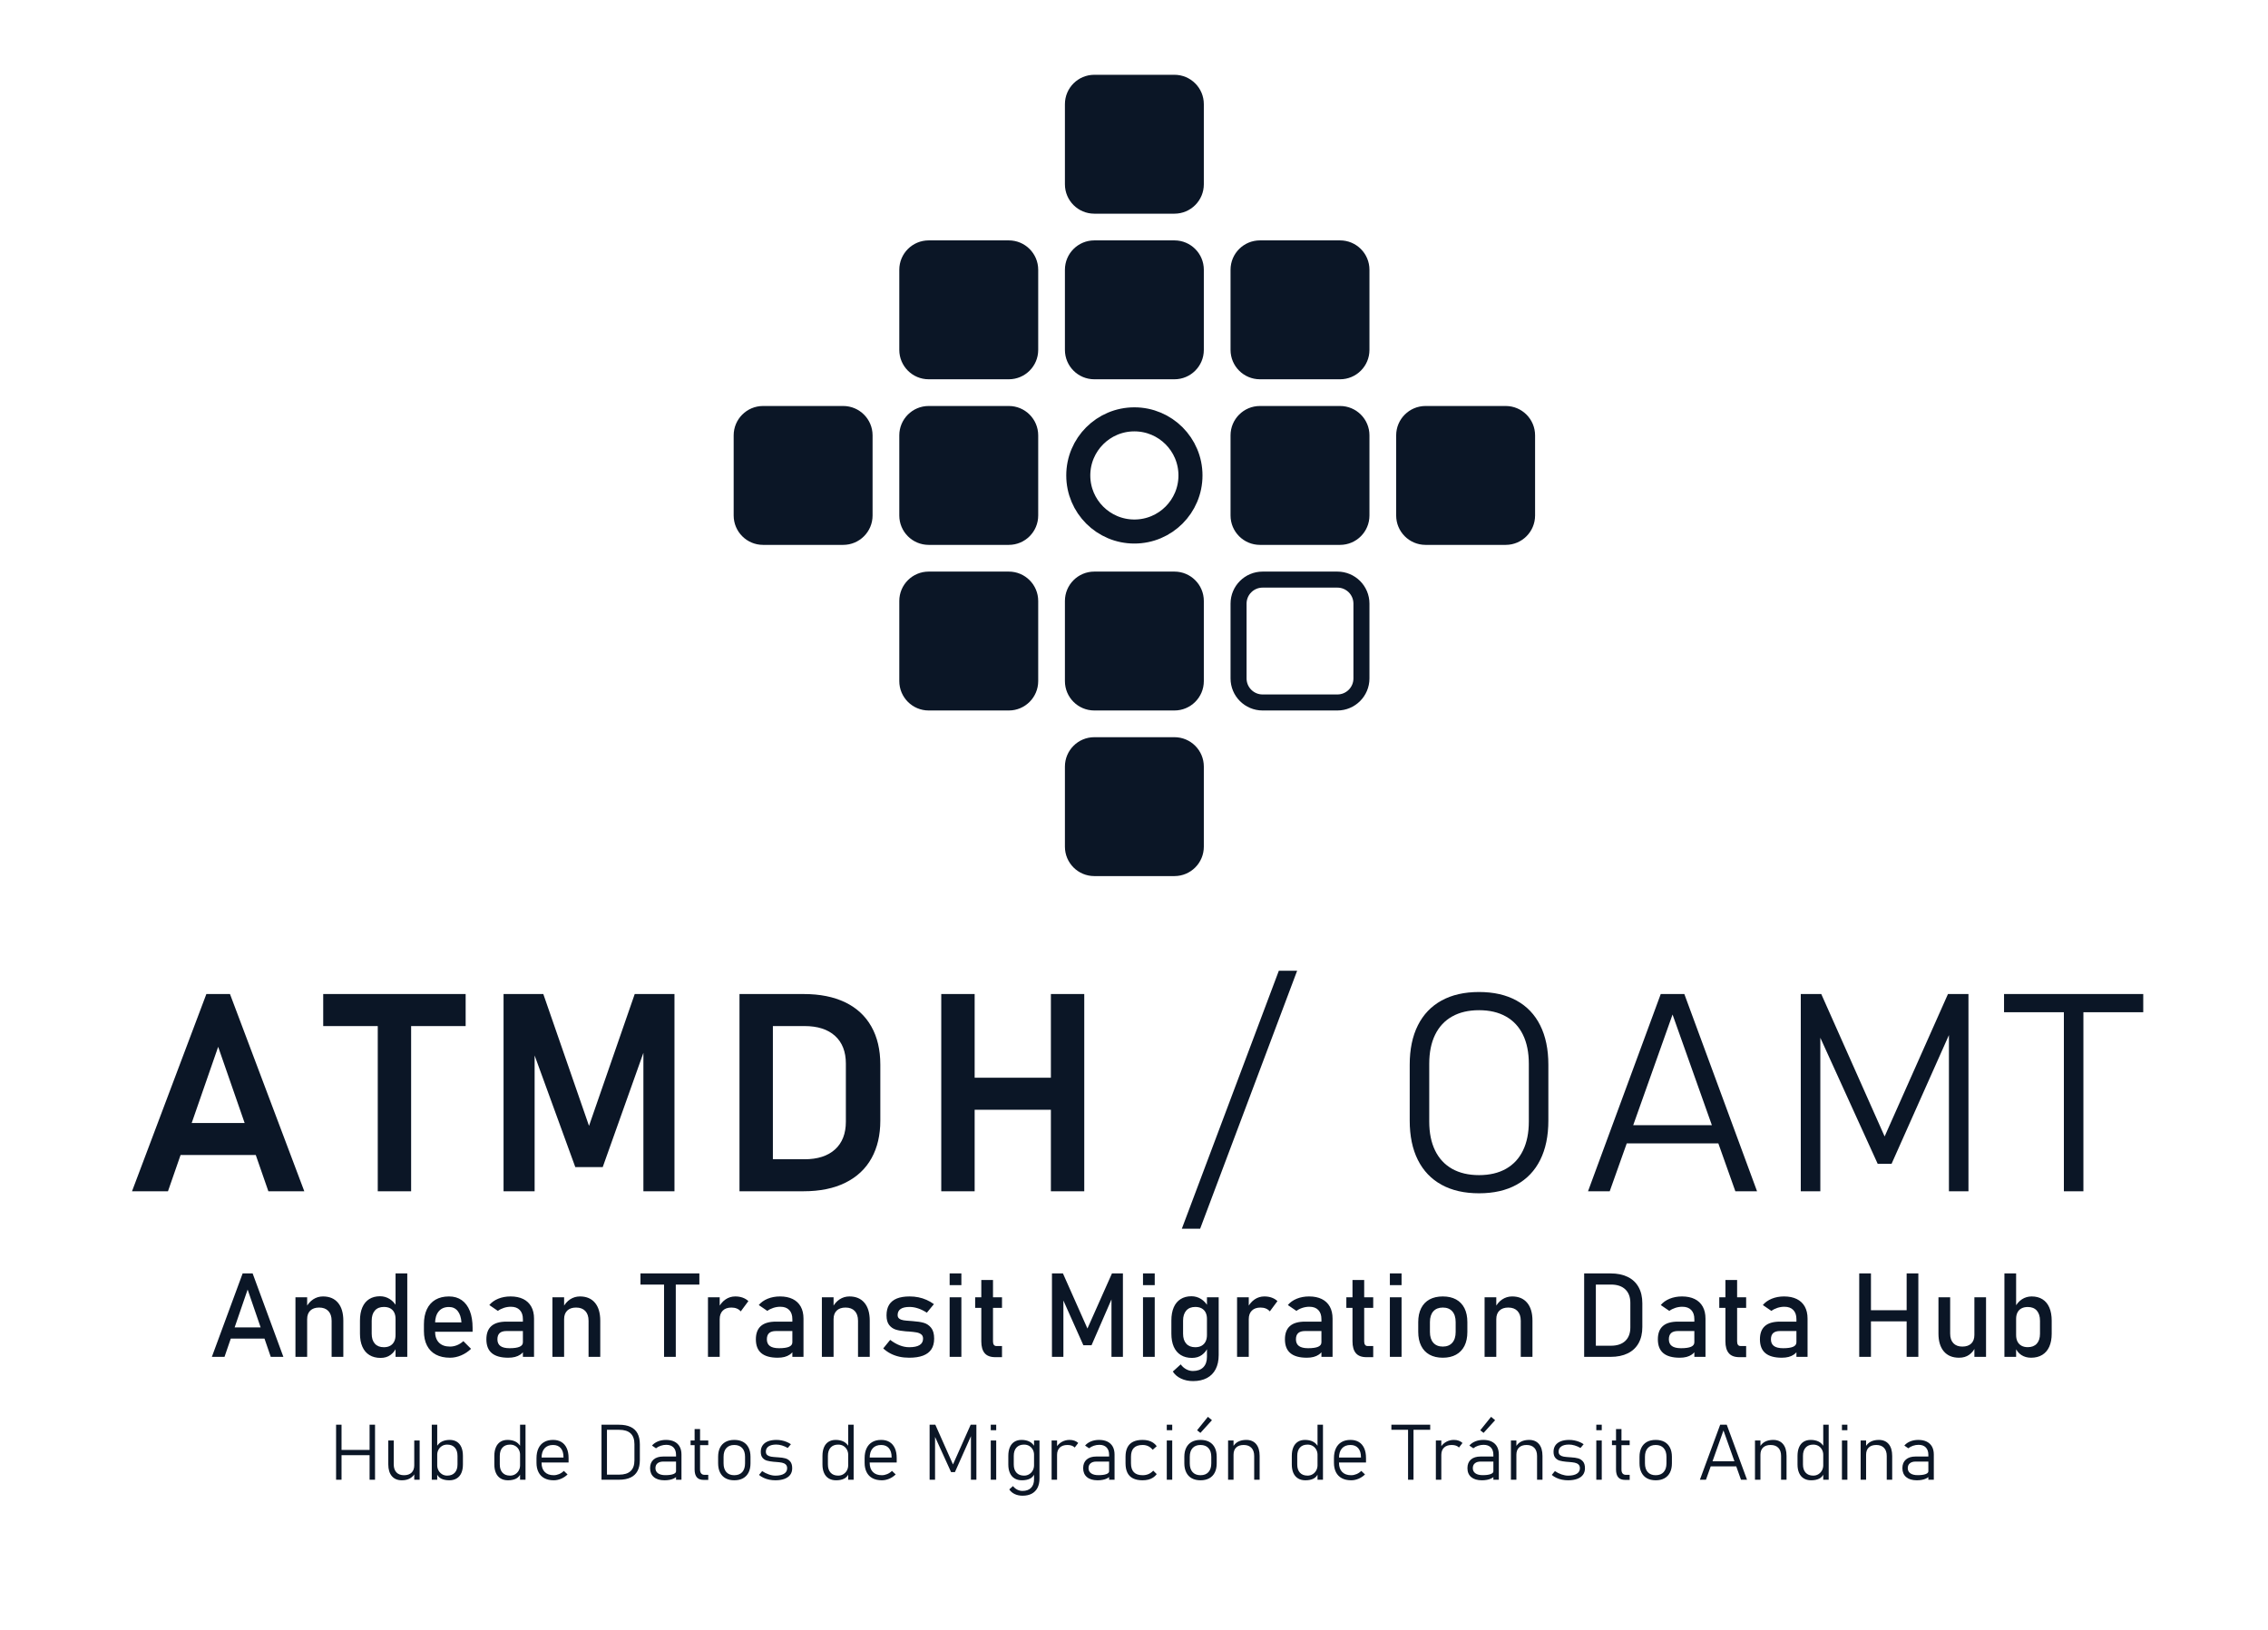
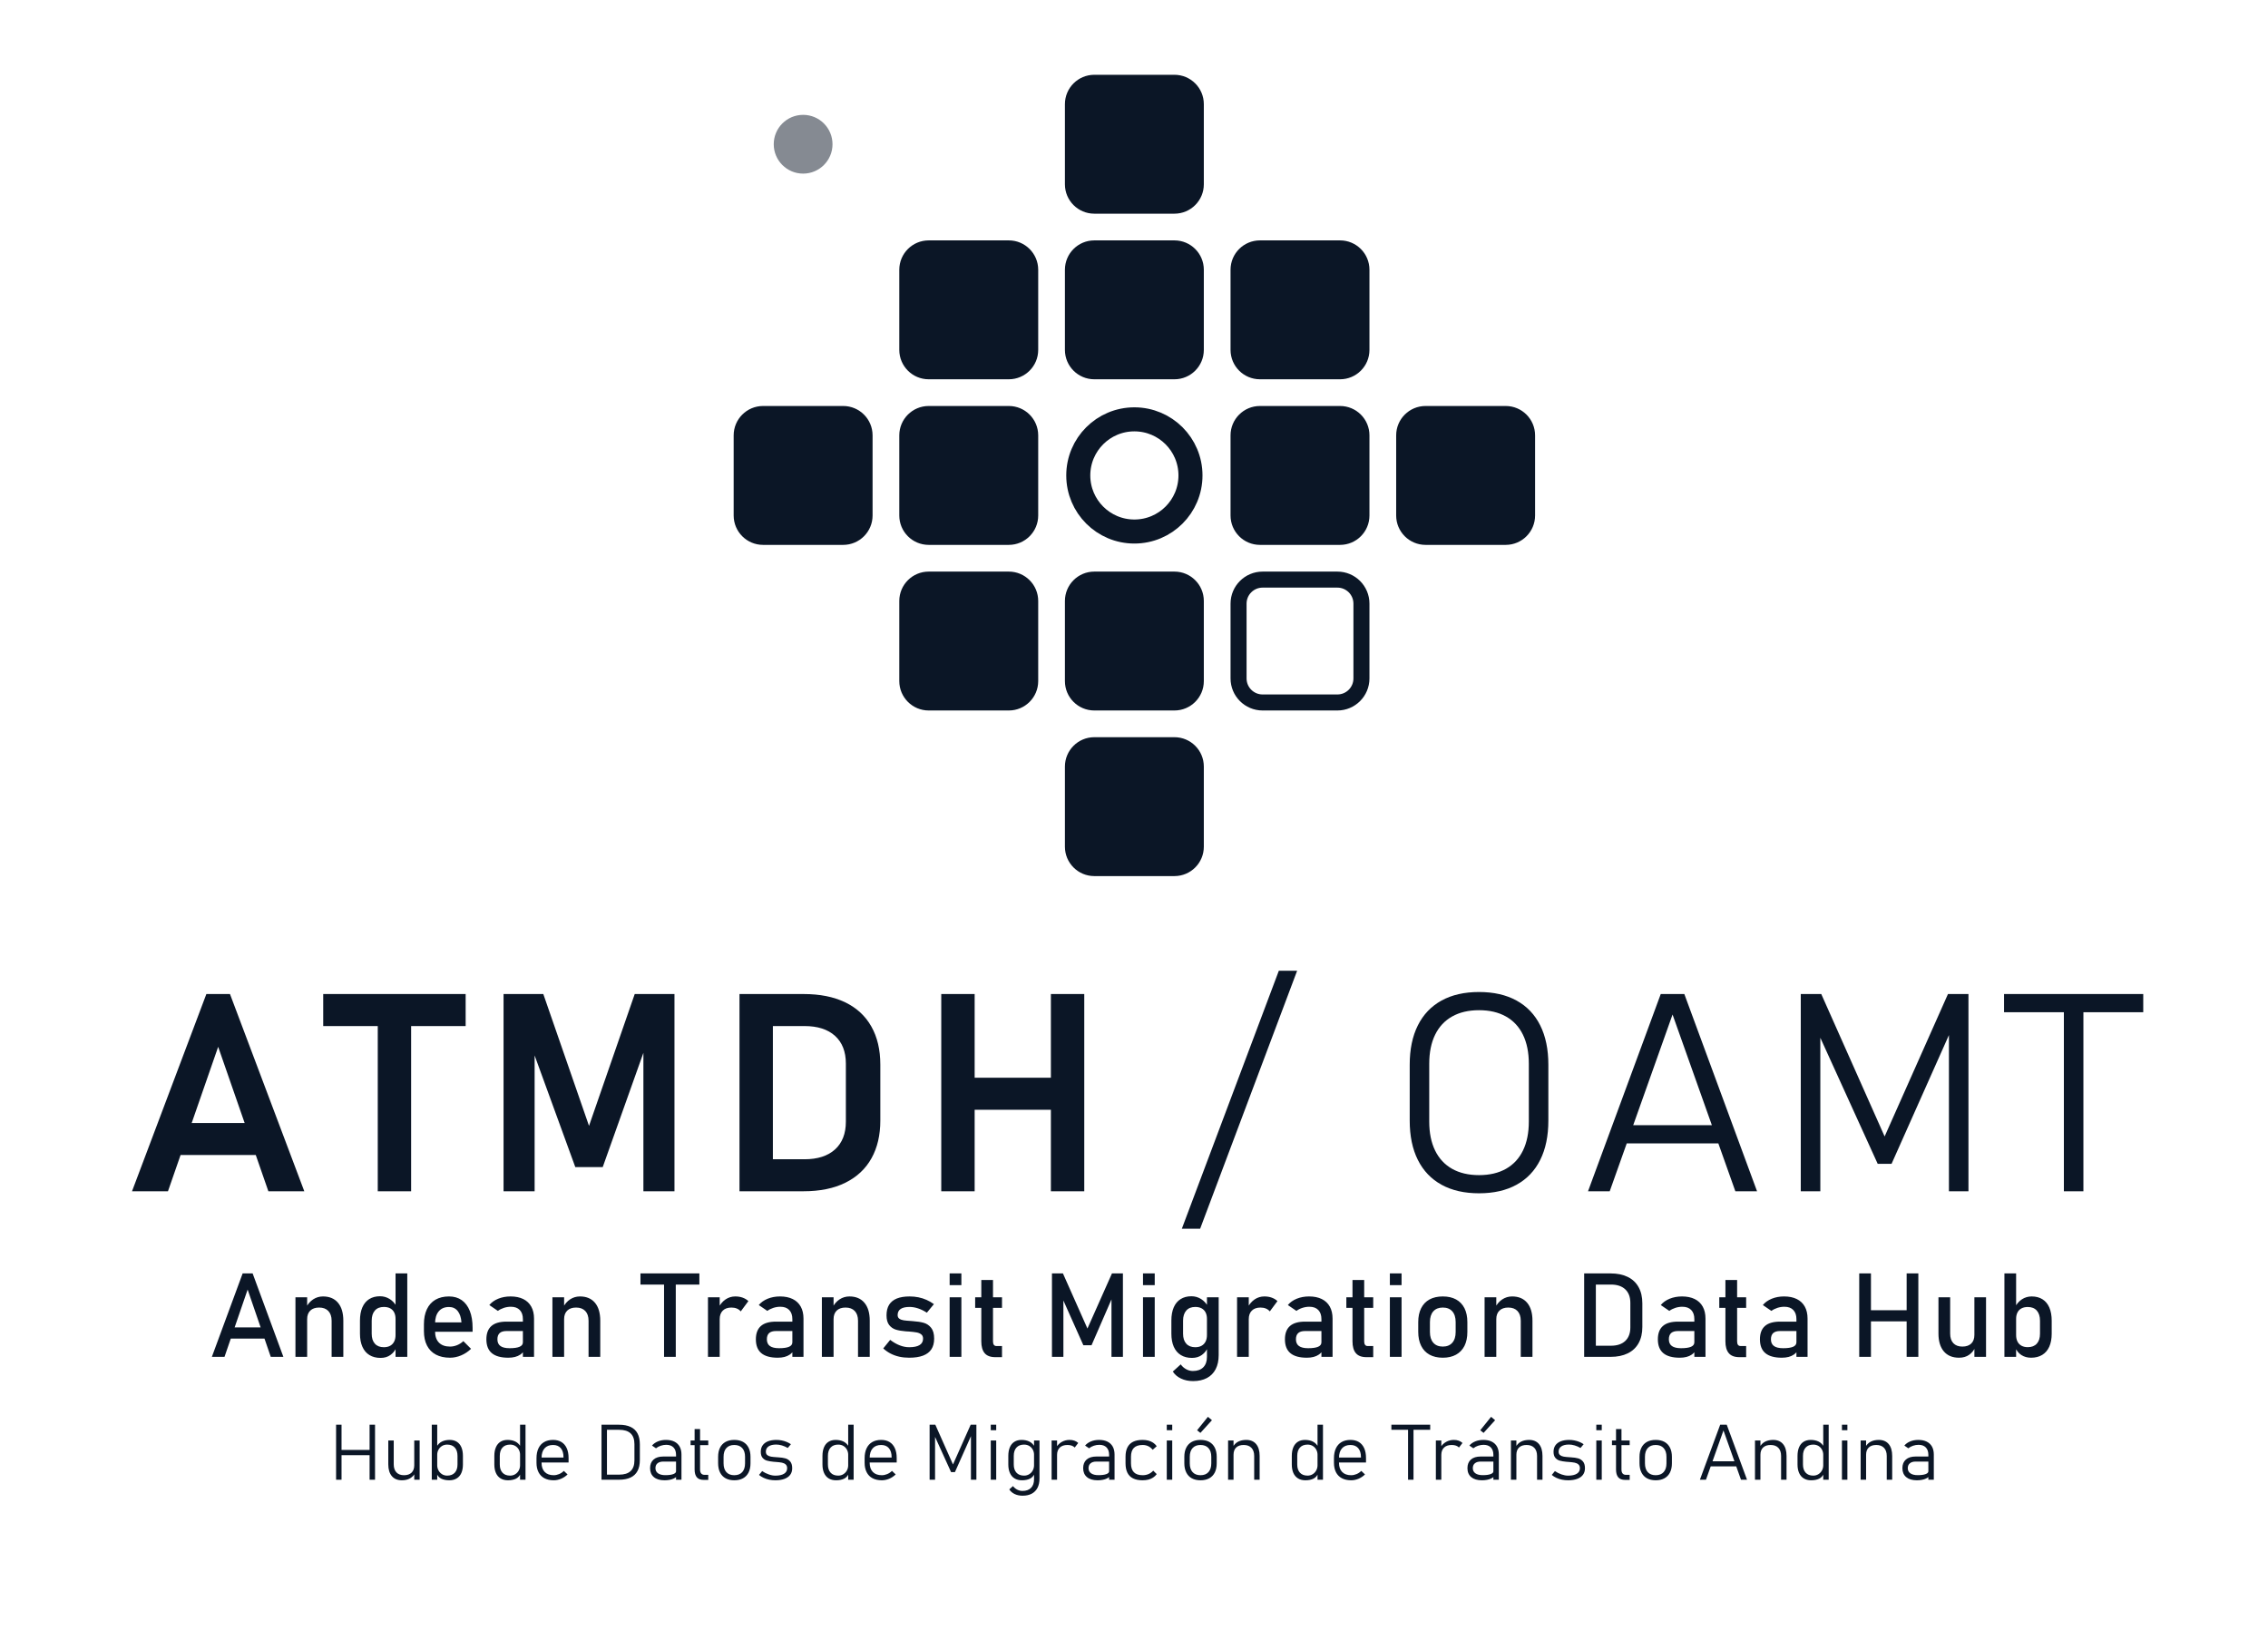
<svg xmlns="http://www.w3.org/2000/svg" viewBox="0 0 849 610" width="849" height="610" role="img" aria-label="ATMDH / OAMT">
  <g transform="translate(28,28)">
    <g transform="translate(246.6401,0)">
      <rect x="124" y="0" width="52" height="52" rx="11" fill="#0B1626" />
      <rect x="62" y="62" width="52" height="52" rx="11" fill="#0B1626" />
      <rect x="124" y="62" width="52" height="52" rx="11" fill="#0B1626" />
      <rect x="186" y="62" width="52" height="52" rx="11" fill="#0B1626" />
      <rect x="0" y="124" width="52" height="52" rx="11" fill="#0B1626" />
      <rect x="62" y="124" width="52" height="52" rx="11" fill="#0B1626" />
      <rect x="186" y="124" width="52" height="52" rx="11" fill="#0B1626" />
      <rect x="248" y="124" width="52" height="52" rx="11" fill="#0B1626" />
      <rect x="62" y="186" width="52" height="52" rx="11" fill="#0B1626" />
      <rect x="124" y="186" width="52" height="52" rx="11" fill="#0B1626" />
      <rect x="189" y="189" width="46" height="46" rx="9" fill="none" stroke="#0B1626" stroke-width="6" />
      <rect x="124" y="248" width="52" height="52" rx="11" fill="#0B1626" />
      <circle cx="150.0" cy="150.0" r="21" fill="none" stroke="#0B1626" stroke-width="9" />
+       <circle cx="26.0" cy="26.0" r="11" fill="#0B1626" opacity="0.5" />
    </g>
    <path d="M49.25 344.16H58.09L85.91 418H72.46L53.67 363.92L34.88 418H21.42ZM34.57 392.44H73.42V404.42H34.57ZM113.41 350.21H125.9V418H113.41ZM92.99 344.16H146.31V356.15H92.99ZM209.6 344.16H224.48V418H212.85V361.48L213.36 364.73L197.62 408.96H187.36L171.62 365.75L172.13 361.48V418H160.5V344.16H175.38L192.49 393.52ZM255.83 406.02H273.15Q280.53 406.02 284.58 402.34Q288.64 398.66 288.64 391.95V370.21Q288.64 363.5 284.58 359.82Q280.53 356.15 273.15 356.15H255.83V344.16H272.84Q281.94 344.16 288.38 347.26Q294.81 350.36 298.17 356.3Q301.54 362.24 301.54 370.62V391.54Q301.54 399.68 298.25 405.62Q294.96 411.56 288.5 414.78Q282.05 418 272.79 418H255.83ZM248.82 344.16H261.32V418H248.82ZM365.39 344.16H377.88V418H365.39ZM324.35 344.16H336.85V418H324.35ZM330.8 375.5H373V387.48H330.8Z" fill="#0B1626" />
    <path d="M421.26 432.02H414.41L450.72 335.43H457.57ZM499.71 391.54V370.62Q499.71 361.99 502.76 355.89Q505.81 349.8 511.62 346.6Q517.43 343.4 525.66 343.4Q533.89 343.4 539.7 346.6Q545.52 349.8 548.56 355.89Q551.61 361.99 551.61 370.62V391.54Q551.61 400.18 548.56 406.27Q545.52 412.36 539.7 415.56Q533.89 418.76 525.66 418.76Q517.43 418.76 511.62 415.56Q505.81 412.36 502.76 406.27Q499.71 400.18 499.71 391.54ZM544.3 391.9V370.27Q544.3 363.92 542.11 359.42Q539.93 354.93 535.74 352.57Q531.55 350.21 525.66 350.21Q519.77 350.21 515.58 352.57Q511.39 354.93 509.21 359.42Q507.02 363.92 507.02 370.27V391.9Q507.02 398.25 509.21 402.74Q511.39 407.23 515.58 409.6Q519.77 411.96 525.66 411.96Q531.55 411.96 535.74 409.6Q539.93 407.23 542.11 402.74Q544.3 398.25 544.3 391.9ZM593.68 344.16H602.51L629.73 418H621.61L598.1 351.83L574.58 418H566.46ZM579 393.27H617.85V400.07H579ZM701.2 344.16H708.87V418H701.56V354.57L702.32 357.82L680.08 407.74H674.9L652.65 358.84L653.42 354.57V418H646.1V344.16H653.77L677.49 397.48ZM744.59 347.16H751.9V418H744.59ZM722.19 344.16H774.3V350.97H722.19Z" fill="#0B1626" />
    <path d="M62.83 448.76H66.57L78.08 480H73.36L64.7 454.8L56.04 480H51.31ZM56.62 468.98H73.06V473.15H56.62ZM82.6 457.7H86.98V480H82.6ZM96.14 466.49Q96.14 464.12 94.91 462.83Q93.69 461.54 91.47 461.54Q89.33 461.54 88.15 462.68Q86.98 463.82 86.98 465.88L86.53 461.59Q87.56 459.57 89.23 458.47Q90.89 457.38 92.91 457.38Q96.54 457.38 98.53 459.75Q100.52 462.12 100.52 466.46V480H96.14ZM120.07 448.76H124.46V480H120.07ZM106.75 471.32V466.4Q106.75 463.52 107.64 461.48Q108.52 459.44 110.2 458.38Q111.89 457.31 114.25 457.31Q116.23 457.31 117.87 458.34Q119.52 459.38 120.53 461.24L120.07 465.8Q120.07 464.38 119.56 463.37Q119.04 462.36 118.07 461.83Q117.09 461.31 115.69 461.31Q113.52 461.31 112.33 462.66Q111.14 464.02 111.14 466.46V471.32Q111.14 473.75 112.33 475.07Q113.52 476.39 115.69 476.39Q117.09 476.39 118.07 475.84Q119.04 475.29 119.56 474.26Q120.07 473.23 120.07 471.79L120.38 476.5Q119.71 478.15 118.19 479.27Q116.68 480.39 114.47 480.39Q112.02 480.39 110.29 479.32Q108.56 478.26 107.66 476.22Q106.75 474.18 106.75 471.32ZM130.69 470.33V467.82Q130.69 464.51 131.8 462.17Q132.91 459.83 135.01 458.6Q137.12 457.38 140.08 457.38Q142.87 457.38 144.85 458.77Q146.83 460.17 147.87 462.81Q148.91 465.46 148.91 469.15V470.61H133.87V467.09H144.74Q144.55 464.36 143.34 462.84Q142.12 461.33 140.08 461.33Q137.59 461.33 136.23 462.96Q134.86 464.6 134.86 467.58V470.42Q134.86 473.19 136.32 474.67Q137.78 476.15 140.47 476.15Q141.8 476.15 143.11 475.62Q144.42 475.08 145.45 474.11L148.33 476.99Q146.68 478.58 144.62 479.45Q142.55 480.32 140.47 480.32Q137.37 480.32 135.18 479.16Q132.99 478 131.84 475.76Q130.69 473.51 130.69 470.33ZM167.74 465.86Q167.74 463.67 166.57 462.46Q165.4 461.24 163.25 461.24Q161.92 461.24 160.64 461.65Q159.36 462.06 158.37 462.79L155.17 460.6Q156.44 459.07 158.51 458.23Q160.58 457.38 163.12 457.38Q165.89 457.38 167.87 458.35Q169.84 459.33 170.87 461.19Q171.91 463.05 171.91 465.67V480H167.74ZM154.07 473.43Q154.07 470.12 155.94 468.46Q157.81 466.81 161.59 466.81H167.93L168.23 470.33H161.61Q159.9 470.33 159.05 471.09Q158.2 471.86 158.2 473.43Q158.2 475.12 159.33 475.94Q160.45 476.76 162.75 476.76Q165.27 476.76 166.5 476.22Q167.74 475.68 167.74 474.54L168.19 477.68Q167.61 478.58 166.76 479.16Q165.91 479.74 164.79 480.03Q163.68 480.32 162.28 480.32Q158.16 480.32 156.11 478.61Q154.07 476.91 154.07 473.43ZM178.79 457.7H183.17V480H178.79ZM192.32 466.49Q192.32 464.12 191.1 462.83Q189.87 461.54 187.66 461.54Q185.51 461.54 184.34 462.68Q183.17 463.82 183.17 465.88L182.72 461.59Q183.75 459.57 185.41 458.47Q187.08 457.38 189.1 457.38Q192.73 457.38 194.72 459.75Q196.7 462.12 196.7 466.46V480H192.32ZM220.58 451.32H224.97V480H220.58ZM211.75 448.76H233.8V452.93H211.75ZM237.02 457.7H241.41V480H237.02ZM245.79 461.54Q243.71 461.54 242.56 462.69Q241.41 463.84 241.41 465.88L240.96 461.59Q241.99 459.59 243.62 458.48Q245.25 457.38 247.23 457.38Q248.75 457.38 249.99 457.82Q251.22 458.26 252.15 459.12L249.29 462.98Q248.71 462.28 247.83 461.91Q246.95 461.54 245.79 461.54ZM268.61 465.86Q268.61 463.67 267.44 462.46Q266.27 461.24 264.12 461.24Q262.79 461.24 261.51 461.65Q260.23 462.06 259.24 462.79L256.04 460.6Q257.31 459.07 259.38 458.23Q261.46 457.38 263.99 457.38Q266.76 457.38 268.74 458.35Q270.72 459.33 271.75 461.19Q272.78 463.05 272.78 465.67V480H268.61ZM254.95 473.43Q254.95 470.12 256.82 468.46Q258.69 466.81 262.47 466.81H268.8L269.1 470.33H262.49Q260.77 470.33 259.92 471.09Q259.07 471.86 259.07 473.43Q259.07 475.12 260.2 475.94Q261.33 476.76 263.63 476.76Q266.14 476.76 267.38 476.22Q268.61 475.68 268.61 474.54L269.06 477.68Q268.48 478.58 267.63 479.16Q266.78 479.74 265.67 480.03Q264.55 480.32 263.15 480.32Q259.03 480.32 256.99 478.61Q254.95 476.91 254.95 473.43ZM279.66 457.7H284.04V480H279.66ZM293.19 466.49Q293.19 464.12 291.97 462.83Q290.74 461.54 288.53 461.54Q286.38 461.54 285.21 462.68Q284.04 463.82 284.04 465.88L283.59 461.59Q284.62 459.57 286.29 458.47Q287.95 457.38 289.97 457.38Q293.6 457.38 295.59 459.75Q297.58 462.12 297.58 466.46V480H293.19ZM302.63 476.84 305.23 473.64Q307.04 475.02 308.82 475.7Q310.6 476.39 312.34 476.39Q314.94 476.39 316.24 475.58Q317.54 474.78 317.54 473.17Q317.54 472.09 316.83 471.56Q316.12 471.02 315.07 470.84Q314.02 470.65 312.11 470.5Q311.93 470.5 311.74 470.49Q311.55 470.48 311.38 470.46Q311.29 470.46 311.2 470.45Q311.12 470.44 311.03 470.44Q308.86 470.27 307.36 469.81Q305.85 469.34 304.85 468.08Q303.86 466.81 303.86 464.45Q303.86 462.08 304.82 460.51Q305.79 458.95 307.7 458.16Q309.61 457.38 312.49 457.38Q314.23 457.38 315.81 457.7Q317.39 458.02 318.83 458.66Q320.27 459.29 321.6 460.26L318.96 463.46Q317.28 462.38 315.66 461.85Q314.04 461.31 312.49 461.31Q310.26 461.31 309.14 462.07Q308.02 462.83 308.02 464.36Q308.02 465.26 308.66 465.71Q309.29 466.16 310.26 466.31Q311.22 466.46 313.01 466.57Q313.14 466.59 313.28 466.59Q313.42 466.59 313.57 466.62Q313.63 466.62 313.7 466.62Q313.76 466.62 313.82 466.64Q316.17 466.79 317.81 467.26Q319.45 467.73 320.57 469.13Q321.69 470.53 321.69 473.17Q321.69 475.57 320.66 477.15Q319.63 478.73 317.55 479.53Q315.48 480.32 312.34 480.32Q310.37 480.32 308.64 479.94Q306.91 479.55 305.4 478.78Q303.9 478 302.63 476.84ZM327.49 448.76H331.88V453.14H327.49ZM327.49 457.7H331.88V480H327.49ZM339.34 474.2V451.21H343.72V474.24Q343.72 475.06 344.04 475.5Q344.36 475.94 344.99 475.94H347.09V480.11H344.56Q341.85 480.11 340.59 478.61Q339.34 477.12 339.34 474.2ZM337.04 457.7H347.09V461.65H337.04ZM388.25 448.76H392.35V480H388.07V456.6L388.29 457.98L380.6 475.66H377.55L369.85 458.41L370.07 456.6V480H365.79V448.76H369.9L379.07 469.39ZM399.87 448.76H404.26V453.14H399.87ZM399.87 457.7H404.26V480H399.87ZM411.03 485.5 413.99 482.81Q414.85 484 416.05 484.64Q417.24 485.29 418.55 485.29Q421.06 485.29 422.44 483.9Q423.81 482.51 423.81 479.98V457.7H428.2V479.33Q428.2 482.41 427.07 484.6Q425.94 486.79 423.79 487.93Q421.64 489.07 418.61 489.07Q416.1 489.07 414.11 488.13Q412.12 487.2 411.03 485.5ZM410.49 471.32V466.4Q410.49 463.52 411.37 461.48Q412.25 459.44 413.94 458.38Q415.63 457.31 417.99 457.31Q419.97 457.31 421.61 458.34Q423.25 459.38 424.26 461.24L423.81 465.8Q423.81 464.38 423.3 463.37Q422.78 462.36 421.8 461.83Q420.83 461.31 419.43 461.31Q417.26 461.31 416.07 462.66Q414.87 464.02 414.87 466.46V471.32Q414.87 473.75 416.07 475.07Q417.26 476.39 419.43 476.39Q420.83 476.39 421.8 475.84Q422.78 475.29 423.3 474.26Q423.81 473.23 423.81 471.79L424.11 476.5Q423.45 478.15 421.93 479.27Q420.42 480.39 418.2 480.39Q415.76 480.39 414.03 479.32Q412.3 478.26 411.39 476.22Q410.49 474.18 410.49 471.32ZM435.08 457.7H439.46V480H435.08ZM443.84 461.54Q441.76 461.54 440.61 462.69Q439.46 463.84 439.46 465.88L439.01 461.59Q440.04 459.59 441.67 458.48Q443.3 457.38 445.28 457.38Q446.81 457.38 448.04 457.82Q449.28 458.26 450.2 459.12L447.34 462.98Q446.76 462.28 445.88 461.91Q445 461.54 443.84 461.54ZM466.66 465.86Q466.66 463.67 465.49 462.46Q464.32 461.24 462.17 461.24Q460.84 461.24 459.56 461.65Q458.28 462.06 457.3 462.79L454.09 460.6Q455.36 459.07 457.43 458.23Q459.51 457.38 462.04 457.38Q464.81 457.38 466.79 458.35Q468.77 459.33 469.8 461.19Q470.83 463.05 470.83 465.67V480H466.66ZM453 473.43Q453 470.12 454.87 468.46Q456.74 466.81 460.52 466.81H466.86L467.16 470.33H460.54Q458.82 470.33 457.97 471.09Q457.12 471.86 457.12 473.43Q457.12 475.12 458.25 475.94Q459.38 476.76 461.68 476.76Q464.19 476.76 465.43 476.22Q466.66 475.68 466.66 474.54L467.11 477.68Q466.53 478.58 465.68 479.16Q464.84 479.74 463.72 480.03Q462.6 480.32 461.21 480.32Q457.08 480.32 455.04 478.61Q453 476.91 453 473.43ZM478.29 474.2V451.21H482.67V474.24Q482.67 475.06 483 475.5Q483.32 475.94 483.94 475.94H486.05V480.11H483.51Q480.8 480.11 479.55 478.61Q478.29 477.12 478.29 474.2ZM475.99 457.7H486.05V461.65H475.99ZM492.28 448.76H496.66V453.14H492.28ZM492.28 457.7H496.66V480H492.28ZM502.9 470.61V466.98Q502.9 463.95 503.99 461.79Q505.07 459.63 507.13 458.5Q509.2 457.38 512.1 457.38Q515 457.38 517.06 458.5Q519.12 459.63 520.21 461.79Q521.29 463.95 521.29 466.98V470.68Q521.29 473.73 520.21 475.89Q519.12 478.04 517.06 479.18Q515 480.32 512.1 480.32Q509.2 480.32 507.13 479.18Q505.07 478.04 503.99 475.86Q502.9 473.68 502.9 470.61ZM516.91 470.68V466.98Q516.91 464.38 515.65 462.96Q514.39 461.54 512.1 461.54Q509.8 461.54 508.54 462.96Q507.28 464.38 507.28 466.98V470.68Q507.28 473.28 508.54 474.71Q509.8 476.15 512.1 476.15Q514.39 476.15 515.65 474.71Q516.91 473.28 516.91 470.68ZM527.74 457.7H532.12V480H527.74ZM541.28 466.49Q541.28 464.12 540.05 462.83Q538.83 461.54 536.61 461.54Q534.47 461.54 533.3 462.68Q532.12 463.82 532.12 465.88L531.67 461.59Q532.7 459.57 534.37 458.47Q536.03 457.38 538.05 457.38Q541.68 457.38 543.67 459.75Q545.66 462.12 545.66 466.46V480H541.28ZM567.97 475.83H575.04Q578.5 475.83 580.4 474.04Q582.3 472.24 582.3 468.98V459.78Q582.3 456.52 580.4 454.72Q578.5 452.93 575.04 452.93H567.97V448.76H574.91Q578.67 448.76 581.33 450.07Q584 451.38 585.39 453.9Q586.79 456.41 586.79 459.96V468.81Q586.79 472.35 585.39 474.87Q584 477.38 581.32 478.69Q578.65 480 574.89 480H567.97ZM565.01 448.76H569.39V480H565.01ZM606.26 465.86Q606.26 463.67 605.09 462.46Q603.92 461.24 601.77 461.24Q600.44 461.24 599.16 461.65Q597.88 462.06 596.89 462.79L593.69 460.6Q594.96 459.07 597.03 458.23Q599.11 457.38 601.64 457.38Q604.41 457.38 606.39 458.35Q608.37 459.33 609.4 461.19Q610.43 463.05 610.43 465.67V480H606.26ZM592.6 473.43Q592.6 470.12 594.47 468.46Q596.34 466.81 600.12 466.81H606.45L606.76 470.33H600.14Q598.42 470.33 597.57 471.09Q596.72 471.86 596.72 473.43Q596.72 475.12 597.85 475.94Q598.98 476.76 601.28 476.76Q603.79 476.76 605.03 476.22Q606.26 475.68 606.26 474.54L606.71 477.68Q606.13 478.58 605.28 479.16Q604.43 479.74 603.32 480.03Q602.2 480.32 600.8 480.32Q596.68 480.32 594.64 478.61Q592.6 476.91 592.6 473.43ZM617.89 474.2V451.21H622.27V474.24Q622.27 475.06 622.59 475.5Q622.92 475.94 623.54 475.94H625.65V480.11H623.11Q620.4 480.11 619.15 478.61Q617.89 477.12 617.89 474.2ZM615.59 457.7H625.65V461.65H615.59ZM644.47 465.86Q644.47 463.67 643.3 462.46Q642.13 461.24 639.98 461.24Q638.65 461.24 637.37 461.65Q636.09 462.06 635.1 462.79L631.9 460.6Q633.17 459.07 635.24 458.23Q637.32 457.38 639.85 457.38Q642.62 457.38 644.6 458.35Q646.58 459.33 647.61 461.19Q648.64 463.05 648.64 465.67V480H644.47ZM630.81 473.43Q630.81 470.12 632.68 468.46Q634.54 466.81 638.33 466.81H644.66L644.96 470.33H638.35Q636.63 470.33 635.78 471.09Q634.93 471.86 634.93 473.43Q634.93 475.12 636.06 475.94Q637.19 476.76 639.49 476.76Q642 476.76 643.24 476.22Q644.47 475.68 644.47 474.54L644.92 477.68Q644.34 478.58 643.49 479.16Q642.64 479.74 641.53 480.03Q640.41 480.32 639.01 480.32Q634.89 480.32 632.85 478.61Q630.81 476.91 630.81 473.43ZM685.73 448.76H690.11V480H685.73ZM667.98 448.76H672.37V480H667.98ZM670.71 462.53H688.05V466.7H670.71ZM711.09 457.7H715.45V480H711.09ZM702.02 471.26Q702.02 473.6 703.21 474.88Q704.41 476.15 706.58 476.15Q708.72 476.15 709.91 475.02Q711.09 473.88 711.09 471.77L711.39 476.43Q710.7 478.09 709.15 479.21Q707.61 480.32 705.35 480.32Q701.66 480.32 699.65 477.95Q697.64 475.57 697.64 471.26V457.7H702.02ZM726.41 476.5 726.71 471.84Q726.71 473.28 727.23 474.29Q727.74 475.29 728.72 475.83Q729.7 476.37 731.09 476.37Q733.26 476.37 734.46 475.05Q735.65 473.73 735.65 471.32V466.49Q735.65 464.04 734.46 462.68Q733.26 461.33 731.09 461.33Q729.7 461.33 728.72 461.85Q727.74 462.36 727.23 463.36Q726.71 464.36 726.71 465.76L726.26 461.46Q727.27 459.5 728.9 458.44Q730.54 457.38 732.53 457.38Q734.9 457.38 736.58 458.44Q738.27 459.5 739.15 461.54Q740.03 463.59 740.03 466.46V471.32Q740.03 474.16 739.13 476.18Q738.23 478.2 736.49 479.26Q734.75 480.32 732.32 480.32Q730.24 480.32 728.69 479.32Q727.14 478.32 726.41 476.5ZM722.33 448.76H726.71V480H722.33Z" fill="#0B1626" />
    <path d="M110.35 505.41H112.39V526H110.35ZM97.81 505.41H99.85V526H97.81ZM99.18 514.84H111.46V516.81H99.18ZM127.07 511.3H129.09V526H127.07ZM119.39 520.24Q119.39 522.18 120.4 523.25Q121.4 524.31 123.24 524.31Q125.07 524.31 126.07 523.34Q127.07 522.36 127.07 520.58L127.27 523.65Q126.73 524.74 125.49 525.48Q124.25 526.21 122.44 526.21Q120 526.21 118.68 524.65Q117.35 523.08 117.35 520.24V511.3H119.39ZM135.47 523.69 135.67 520.62Q135.67 521.58 136.12 522.47Q136.57 523.35 137.42 523.9Q138.27 524.46 139.4 524.46Q141.24 524.46 142.25 523.36Q143.26 522.26 143.26 520.28V517.09Q143.26 515.07 142.25 513.96Q141.24 512.85 139.4 512.85Q138.27 512.85 137.42 513.39Q136.57 513.94 136.12 514.8Q135.67 515.66 135.67 516.61L135.37 513.78Q136.13 512.35 137.4 511.72Q138.67 511.09 140.35 511.09Q141.91 511.09 143.02 511.79Q144.13 512.49 144.71 513.84Q145.29 515.18 145.29 517.08V520.28Q145.29 522.15 144.7 523.48Q144.11 524.81 142.96 525.51Q141.81 526.21 140.21 526.21Q138.43 526.21 137.22 525.62Q136.02 525.04 135.47 523.69ZM133.63 505.41H135.67V526H133.63ZM166.68 505.41H168.72V526H166.68ZM157.05 520.28V517.08Q157.05 515.18 157.64 513.84Q158.22 512.49 159.33 511.79Q160.44 511.09 162 511.09Q163.68 511.09 164.95 511.72Q166.22 512.35 166.98 513.78L166.68 516.61Q166.68 515.65 166.24 514.79Q165.79 513.92 164.94 513.38Q164.09 512.85 162.95 512.85Q161.1 512.85 160.1 513.96Q159.09 515.07 159.09 517.09V520.28Q159.09 522.26 160.1 523.36Q161.1 524.46 162.95 524.46Q164.08 524.46 164.93 523.9Q165.78 523.35 166.23 522.47Q166.68 521.58 166.68 520.62L166.88 523.69Q166.33 525.04 165.13 525.62Q163.92 526.21 162.14 526.21Q160.54 526.21 159.39 525.51Q158.24 524.81 157.65 523.48Q157.05 522.15 157.05 520.28ZM172.83 519.63V517.97Q172.83 515.79 173.56 514.25Q174.29 512.7 175.68 511.9Q177.07 511.09 179.02 511.09Q180.86 511.09 182.16 511.88Q183.47 512.68 184.15 514.2Q184.84 515.72 184.84 517.86V519.54H174.22V517.7H182.94V517.56Q182.94 515.38 181.92 514.18Q180.89 512.99 179.02 512.99Q176.97 512.99 175.85 514.25Q174.73 515.51 174.73 517.82V519.68Q174.73 521.89 175.92 523.1Q177.11 524.31 179.28 524.31Q180.29 524.31 181.29 523.89Q182.29 523.47 183.07 522.69L184.46 524.02Q183.38 525.07 182.02 525.64Q180.66 526.21 179.28 526.21Q177.24 526.21 175.79 525.44Q174.35 524.67 173.59 523.19Q172.83 521.71 172.83 519.63ZM199.12 524.1H203.78Q206.64 524.1 208.06 522.76Q209.49 521.43 209.49 518.74V512.68Q209.49 509.98 208.06 508.65Q206.64 507.31 203.78 507.31H199.12V505.41H203.69Q206.31 505.41 208.06 506.23Q209.8 507.04 210.66 508.68Q211.52 510.32 211.52 512.79V518.62Q211.52 521.09 210.65 522.72Q209.78 524.36 208.04 525.18Q206.3 526 203.68 526H199.12ZM197.17 505.41H199.21V526H197.17ZM225.07 516.68Q225.07 514.9 224.11 513.91Q223.15 512.93 221.4 512.93Q220.35 512.93 219.34 513.27Q218.34 513.61 217.56 514.23L216.07 513.21Q216.91 512.21 218.28 511.65Q219.64 511.09 221.31 511.09Q223.14 511.09 224.44 511.73Q225.74 512.38 226.42 513.6Q227.1 514.83 227.1 516.56V526H225.07ZM215.35 521.67Q215.35 519.59 216.65 518.45Q217.94 517.31 220.31 517.31H225.19L225.39 519.2H220.32Q218.91 519.2 218.13 519.85Q217.36 520.49 217.36 521.67Q217.36 522.91 218.33 523.6Q219.3 524.29 221.07 524.29Q222.97 524.29 224.02 523.9Q225.07 523.52 225.07 522.83L225.36 524.75Q224.92 525.21 224.24 525.54Q223.55 525.87 222.67 526.04Q221.78 526.21 220.76 526.21Q218.18 526.21 216.77 525.02Q215.35 523.83 215.35 521.67ZM232.02 522.18V507.03H234.06V522.21Q234.06 523.15 234.49 523.66Q234.91 524.17 235.75 524.17H237.13V526.07H235.46Q233.68 526.07 232.85 525.09Q232.02 524.1 232.02 522.18ZM230.51 511.3H237.13V513.06H230.51ZM240.82 519.81V517.42Q240.82 515.42 241.53 514Q242.25 512.58 243.61 511.83Q244.97 511.09 246.88 511.09Q248.79 511.09 250.15 511.83Q251.51 512.58 252.22 514Q252.94 515.42 252.94 517.42V519.85Q252.94 521.87 252.22 523.29Q251.51 524.71 250.15 525.46Q248.79 526.21 246.88 526.21Q244.97 526.21 243.61 525.46Q242.25 524.71 241.53 523.27Q240.82 521.84 240.82 519.81ZM250.9 519.85V517.42Q250.9 515.31 249.85 514.15Q248.79 512.99 246.86 512.99Q244.95 512.99 243.9 514.15Q242.86 515.31 242.86 517.42V519.85Q242.86 521.98 243.9 523.15Q244.95 524.31 246.86 524.31Q248.79 524.31 249.85 523.15Q250.9 521.98 250.9 519.85ZM256.13 524.2 257.3 522.77Q258.51 523.58 259.8 524.02Q261.08 524.47 262.25 524.47Q264.36 524.47 265.51 523.75Q266.66 523.03 266.66 521.71Q266.66 520.75 266.1 520.27Q265.55 519.78 264.7 519.61Q263.85 519.44 262.33 519.33Q262.19 519.32 262.04 519.31Q261.89 519.3 261.75 519.29Q261.69 519.29 261.64 519.28Q261.58 519.27 261.52 519.27Q260.07 519.13 259.09 518.85Q258.11 518.57 257.45 517.79Q256.79 517.01 256.79 515.54Q256.79 514.12 257.48 513.13Q258.17 512.14 259.49 511.61Q260.82 511.09 262.67 511.09Q263.63 511.09 264.6 511.28Q265.56 511.47 266.44 511.83Q267.33 512.19 268.07 512.7L266.89 514.11Q265.84 513.5 264.71 513.16Q263.58 512.83 262.59 512.83Q260.73 512.83 259.71 513.52Q258.69 514.22 258.69 515.48Q258.69 516.36 259.24 516.79Q259.8 517.22 260.64 517.36Q261.48 517.5 262.95 517.59Q263.01 517.59 263.07 517.6Q263.14 517.6 263.19 517.6Q263.24 517.6 263.28 517.6Q263.32 517.6 263.36 517.62Q264.91 517.7 265.99 518Q267.07 518.3 267.81 519.17Q268.55 520.05 268.55 521.71Q268.55 523.14 267.81 524.15Q267.07 525.15 265.66 525.68Q264.24 526.21 262.25 526.21Q261.06 526.21 259.94 525.98Q258.82 525.75 257.85 525.29Q256.88 524.84 256.13 524.2ZM289.51 505.41H291.55V526H289.51ZM279.88 520.28V517.08Q279.88 515.18 280.46 513.84Q281.04 512.49 282.15 511.79Q283.27 511.09 284.82 511.09Q286.51 511.09 287.78 511.72Q289.04 512.35 289.81 513.78L289.51 516.61Q289.51 515.65 289.06 514.79Q288.62 513.92 287.77 513.38Q286.92 512.85 285.77 512.85Q283.93 512.85 282.93 513.96Q281.92 515.07 281.92 517.09V520.28Q281.92 522.26 282.93 523.36Q283.93 524.46 285.77 524.46Q286.91 524.46 287.75 523.9Q288.6 523.35 289.06 522.47Q289.51 521.58 289.51 520.62L289.71 523.69Q289.16 525.04 287.95 525.62Q286.75 526.21 284.97 526.21Q283.37 526.21 282.22 525.51Q281.07 524.81 280.48 523.48Q279.88 522.15 279.88 520.28ZM295.66 519.63V517.97Q295.66 515.79 296.39 514.25Q297.12 512.7 298.51 511.9Q299.89 511.09 301.85 511.09Q303.69 511.09 304.99 511.88Q306.29 512.68 306.98 514.2Q307.67 515.72 307.67 517.86V519.54H297.05V517.7H305.77V517.56Q305.77 515.38 304.74 514.18Q303.72 512.99 301.85 512.99Q299.79 512.99 298.68 514.25Q297.56 515.51 297.56 517.82V519.68Q297.56 521.89 298.75 523.1Q299.94 524.31 302.1 524.31Q303.12 524.31 304.12 523.89Q305.12 523.47 305.9 522.69L307.29 524.02Q306.21 525.07 304.85 525.64Q303.49 526.21 302.1 526.21Q300.06 526.21 298.62 525.44Q297.17 524.67 296.42 523.19Q295.66 521.71 295.66 519.63ZM335.36 505.41H337.5V526H335.46V508.31L335.67 509.22L329.47 523.14H328.02L321.82 509.5L322.03 508.31V526H319.99V505.41H322.13L328.74 520.28ZM342.88 505.41H344.92V507.45H342.88ZM342.88 511.3H344.92V526H342.88ZM349.81 529.62 351.2 528.38Q351.86 529.24 352.8 529.72Q353.73 530.19 354.76 530.19Q356.82 530.19 357.95 529.05Q359.08 527.91 359.08 525.84V511.3H361.12V525.56Q361.12 527.59 360.38 529.03Q359.63 530.47 358.22 531.23Q356.8 531.98 354.81 531.98Q353.14 531.98 351.83 531.36Q350.53 530.74 349.81 529.62ZM349.45 520.28V517.08Q349.45 515.18 350.03 513.84Q350.61 512.49 351.73 511.79Q352.84 511.09 354.4 511.09Q356.08 511.09 357.35 511.72Q358.62 512.35 359.38 513.78L359.08 516.61Q359.08 515.65 358.64 514.79Q358.19 513.92 357.34 513.38Q356.49 512.85 355.34 512.85Q353.5 512.85 352.5 513.96Q351.49 515.07 351.49 517.09V520.28Q351.49 522.26 352.5 523.36Q353.5 524.46 355.34 524.46Q356.48 524.46 357.33 523.9Q358.18 523.35 358.63 522.47Q359.08 521.58 359.08 520.62L359.28 523.69Q358.73 525.04 357.52 525.62Q356.32 526.21 354.54 526.21Q352.94 526.21 351.79 525.51Q350.64 524.81 350.05 523.48Q349.45 522.15 349.45 520.28ZM365.66 511.3H367.7V526H365.66ZM371.58 512.99Q369.73 512.99 368.71 513.97Q367.7 514.96 367.7 516.7L367.4 513.86Q368.21 512.55 369.51 511.82Q370.82 511.09 372.38 511.09Q373.39 511.09 374.2 511.38Q375.02 511.67 375.62 512.24L374.31 513.94Q373.85 513.47 373.17 513.23Q372.48 512.99 371.58 512.99ZM387.18 516.68Q387.18 514.9 386.23 513.91Q385.27 512.93 383.52 512.93Q382.47 512.93 381.46 513.27Q380.46 513.61 379.68 514.23L378.19 513.21Q379.03 512.21 380.39 511.65Q381.76 511.09 383.43 511.09Q385.26 511.09 386.56 511.73Q387.86 512.38 388.54 513.6Q389.22 514.83 389.22 516.56V526H387.18ZM377.47 521.67Q377.47 519.59 378.76 518.45Q380.06 517.31 382.43 517.31H387.31L387.51 519.2H382.44Q381.02 519.2 380.25 519.85Q379.48 520.49 379.48 521.67Q379.48 522.91 380.45 523.6Q381.42 524.29 383.19 524.29Q385.09 524.29 386.14 523.9Q387.18 523.52 387.18 522.83L387.48 524.75Q387.04 525.21 386.35 525.54Q385.67 525.87 384.78 526.04Q383.9 526.21 382.88 526.21Q380.3 526.21 378.89 525.02Q377.47 523.83 377.47 521.67ZM393.33 519.83V517.4Q393.33 515.29 394.04 513.89Q394.75 512.49 396.16 511.79Q397.57 511.09 399.69 511.09Q400.89 511.09 401.88 511.35Q402.88 511.61 403.65 512.13Q404.43 512.65 405.01 513.44L403.5 514.79Q402.75 513.88 401.81 513.43Q400.87 512.99 399.73 512.99Q397.54 512.99 396.45 514.08Q395.37 515.18 395.37 517.4V519.83Q395.37 522.08 396.46 523.2Q397.55 524.31 399.73 524.31Q400.94 524.31 401.92 523.89Q402.9 523.47 403.7 522.6L405.01 523.9Q404.43 524.68 403.65 525.19Q402.88 525.7 401.88 525.96Q400.89 526.21 399.69 526.21Q397.57 526.21 396.15 525.5Q394.73 524.8 394.03 523.38Q393.33 521.96 393.33 519.83ZM408.77 505.41H410.81V507.45H408.77ZM408.77 511.3H410.81V526H408.77ZM415.34 519.81V517.42Q415.34 515.42 416.06 514Q416.77 512.58 418.13 511.83Q419.49 511.09 421.4 511.09Q423.32 511.09 424.68 511.83Q426.03 512.58 426.75 514Q427.46 515.42 427.46 517.42V519.85Q427.46 521.87 426.75 523.29Q426.03 524.71 424.68 525.46Q423.32 526.21 421.4 526.21Q419.49 526.21 418.13 525.46Q416.77 524.71 416.06 523.27Q415.34 521.84 415.34 519.81ZM425.43 519.85V517.42Q425.43 515.31 424.37 514.15Q423.32 512.99 421.39 512.99Q419.48 512.99 418.43 514.15Q417.38 515.31 417.38 517.42V519.85Q417.38 521.98 418.43 523.15Q419.48 524.31 421.39 524.31Q423.32 524.31 424.37 523.15Q425.43 521.98 425.43 519.85ZM420.12 507.48 424.17 502.45 425.68 503.71 421.36 508.47ZM431.72 511.3H433.76V526H431.72ZM441.49 517.09Q441.49 515.14 440.46 514.06Q439.43 512.99 437.56 512.99Q435.75 512.99 434.75 513.94Q433.76 514.9 433.76 516.65L433.46 513.82Q434.24 512.38 435.53 511.73Q436.81 511.09 438.51 511.09Q440.91 511.09 442.22 512.65Q443.53 514.22 443.53 517.08V526H441.49ZM465.2 505.41H467.24V526H465.2ZM455.57 520.28V517.08Q455.57 515.18 456.15 513.84Q456.73 512.49 457.84 511.79Q458.95 511.09 460.51 511.09Q462.2 511.09 463.46 511.72Q464.73 512.35 465.49 513.78L465.2 516.61Q465.2 515.65 464.75 514.79Q464.31 513.92 463.46 513.38Q462.61 512.85 461.46 512.85Q459.62 512.85 458.61 513.96Q457.61 515.07 457.61 517.09V520.28Q457.61 522.26 458.61 523.36Q459.62 524.46 461.46 524.46Q462.59 524.46 463.44 523.9Q464.29 523.35 464.74 522.47Q465.2 521.58 465.2 520.62L465.4 523.69Q464.84 525.04 463.64 525.62Q462.44 526.21 460.65 526.21Q459.05 526.21 457.91 525.51Q456.76 524.81 456.16 523.48Q455.57 522.15 455.57 520.28ZM471.35 519.63V517.97Q471.35 515.79 472.08 514.25Q472.81 512.7 474.19 511.9Q475.58 511.09 477.53 511.09Q479.38 511.09 480.68 511.88Q481.98 512.68 482.67 514.2Q483.35 515.72 483.35 517.86V519.54H472.73V517.7H481.46V517.56Q481.46 515.38 480.43 514.18Q479.4 512.99 477.53 512.99Q475.48 512.99 474.36 514.25Q473.24 515.51 473.24 517.82V519.68Q473.24 521.89 474.43 523.1Q475.62 524.31 477.79 524.31Q478.81 524.31 479.81 523.89Q480.81 523.47 481.58 522.69L482.97 524.02Q481.9 525.07 480.54 525.64Q479.18 526.21 477.79 526.21Q475.75 526.21 474.31 525.44Q472.86 524.67 472.1 523.19Q471.35 521.71 471.35 519.63ZM499.09 506.25H501.13V526H499.09ZM492.85 505.41H507.38V507.31H492.85ZM509.5 511.3H511.54V526H509.5ZM515.42 512.99Q513.58 512.99 512.56 513.97Q511.54 514.96 511.54 516.7L511.25 513.86Q512.05 512.55 513.36 511.82Q514.67 511.09 516.23 511.09Q517.24 511.09 518.05 511.38Q518.86 511.67 519.47 512.24L518.16 513.94Q517.7 513.47 517.02 513.23Q516.33 512.99 515.42 512.99ZM531.03 516.68Q531.03 514.9 530.08 513.91Q529.12 512.93 527.36 512.93Q526.32 512.93 525.31 513.27Q524.3 513.61 523.53 514.23L522.04 513.21Q522.87 512.21 524.24 511.65Q525.61 511.09 527.28 511.09Q529.11 511.09 530.41 511.73Q531.71 512.38 532.39 513.6Q533.07 514.83 533.07 516.56V526H531.03ZM521.32 521.67Q521.32 519.59 522.61 518.45Q523.91 517.31 526.27 517.31H531.16L531.36 519.2H526.29Q524.87 519.2 524.1 519.85Q523.33 520.49 523.33 521.67Q523.33 522.91 524.3 523.6Q525.27 524.29 527.04 524.29Q528.94 524.29 529.98 523.9Q531.03 523.52 531.03 522.83L531.33 524.75Q530.89 525.21 530.2 525.54Q529.52 525.87 528.63 526.04Q527.75 526.21 526.73 526.21Q524.15 526.21 522.73 525.02Q521.32 523.83 521.32 521.67ZM526.12 507.48 530.17 502.45 531.68 503.71 527.36 508.47ZM537.6 511.3H539.64V526H537.6ZM547.38 517.09Q547.38 515.14 546.35 514.06Q545.32 512.99 543.45 512.99Q541.64 512.99 540.64 513.94Q539.64 514.9 539.64 516.65L539.35 513.82Q540.13 512.38 541.41 511.73Q542.7 511.09 544.4 511.09Q546.79 511.09 548.1 512.65Q549.41 514.22 549.41 517.08V526H547.38ZM552.89 524.2 554.06 522.77Q555.27 523.58 556.55 524.02Q557.84 524.47 559 524.47Q561.11 524.47 562.27 523.75Q563.42 523.03 563.42 521.71Q563.42 520.75 562.86 520.27Q562.3 519.78 561.45 519.61Q560.6 519.44 559.09 519.33Q558.95 519.32 558.8 519.31Q558.65 519.3 558.51 519.29Q558.45 519.29 558.4 519.28Q558.34 519.27 558.28 519.27Q556.82 519.13 555.85 518.85Q554.87 518.57 554.21 517.79Q553.55 517.01 553.55 515.54Q553.55 514.12 554.24 513.13Q554.93 512.14 556.25 511.61Q557.57 511.09 559.43 511.09Q560.39 511.09 561.35 511.28Q562.32 511.47 563.2 511.83Q564.09 512.19 564.82 512.7L563.65 514.11Q562.6 513.5 561.47 513.16Q560.34 512.83 559.34 512.83Q557.49 512.83 556.47 513.52Q555.45 514.22 555.45 515.48Q555.45 516.36 556 516.79Q556.55 517.22 557.4 517.36Q558.24 517.5 559.71 517.59Q559.77 517.59 559.83 517.6Q559.9 517.6 559.95 517.6Q560 517.6 560.04 517.6Q560.08 517.6 560.12 517.62Q561.67 517.7 562.75 518Q563.83 518.3 564.57 519.17Q565.31 520.05 565.31 521.71Q565.31 523.14 564.57 524.15Q563.83 525.15 562.42 525.68Q561 526.21 559 526.21Q557.81 526.21 556.7 525.98Q555.58 525.75 554.61 525.29Q553.64 524.84 552.89 524.2ZM569.56 505.41H571.6V507.45H569.56ZM569.56 511.3H571.6V526H569.56ZM576.94 522.18V507.03H578.98V522.21Q578.98 523.15 579.4 523.66Q579.83 524.17 580.66 524.17H582.05V526.07H580.38Q578.59 526.07 577.77 525.09Q576.94 524.1 576.94 522.18ZM575.42 511.3H582.05V513.06H575.42ZM585.73 519.81V517.42Q585.73 515.42 586.45 514Q587.16 512.58 588.52 511.83Q589.88 511.09 591.8 511.09Q593.71 511.09 595.07 511.83Q596.43 512.58 597.14 514Q597.86 515.42 597.86 517.42V519.85Q597.86 521.87 597.14 523.29Q596.43 524.71 595.07 525.46Q593.71 526.21 591.8 526.21Q589.88 526.21 588.52 525.46Q587.16 524.71 586.45 523.27Q585.73 521.84 585.73 519.81ZM595.82 519.85V517.42Q595.82 515.31 594.76 514.15Q593.71 512.99 591.78 512.99Q589.87 512.99 588.82 514.15Q587.77 515.31 587.77 517.42V519.85Q587.77 521.98 588.82 523.15Q589.87 524.31 591.78 524.31Q593.71 524.31 594.76 523.15Q595.82 521.98 595.82 519.85ZM615.93 505.41H618.39L625.98 526H623.72L617.16 507.55L610.61 526H608.34ZM611.84 519.1H622.67V521H611.84ZM628.96 511.3H631V526H628.96ZM638.73 517.09Q638.73 515.14 637.71 514.06Q636.68 512.99 634.81 512.99Q633 512.99 632 513.94Q631 514.9 631 516.65L630.7 513.82Q631.48 512.38 632.77 511.73Q634.06 511.09 635.76 511.09Q638.15 511.09 639.46 512.65Q640.77 514.22 640.77 517.08V526H638.73ZM654.51 505.41H656.55V526H654.51ZM644.88 520.28V517.08Q644.88 515.18 645.46 513.84Q646.04 512.49 647.15 511.79Q648.27 511.09 649.82 511.09Q651.51 511.09 652.78 511.72Q654.04 512.35 654.81 513.78L654.51 516.61Q654.51 515.65 654.06 514.79Q653.62 513.92 652.77 513.38Q651.92 512.85 650.77 512.85Q648.93 512.85 647.93 513.96Q646.92 515.07 646.92 517.09V520.28Q646.92 522.26 647.93 523.36Q648.93 524.46 650.77 524.46Q651.9 524.46 652.75 523.9Q653.6 523.35 654.06 522.47Q654.51 521.58 654.51 520.62L654.71 523.69Q654.16 525.04 652.95 525.62Q651.75 526.21 649.96 526.21Q648.36 526.21 647.22 525.51Q646.07 524.81 645.48 523.48Q644.88 522.15 644.88 520.28ZM661.51 505.41H663.55V507.45H661.51ZM661.51 511.3H663.55V526H661.51ZM668.51 511.3H670.55V526H668.51ZM678.28 517.09Q678.28 515.14 677.25 514.06Q676.22 512.99 674.36 512.99Q672.54 512.99 671.54 513.94Q670.55 514.9 670.55 516.65L670.25 513.82Q671.03 512.38 672.32 511.73Q673.6 511.09 675.3 511.09Q677.7 511.09 679.01 512.65Q680.32 514.22 680.32 517.08V526H678.28ZM693.86 516.68Q693.86 514.9 692.9 513.91Q691.95 512.93 690.19 512.93Q689.14 512.93 688.14 513.27Q687.13 513.61 686.35 514.23L684.87 513.21Q685.7 512.21 687.07 511.65Q688.43 511.09 690.1 511.09Q691.93 511.09 693.23 511.73Q694.54 512.38 695.22 513.6Q695.9 514.83 695.9 516.56V526H693.86ZM684.14 521.67Q684.14 519.59 685.44 518.45Q686.73 517.31 689.1 517.31H693.98L694.18 519.2H689.11Q687.7 519.2 686.93 519.85Q686.15 520.49 686.15 521.67Q686.15 522.91 687.12 523.6Q688.09 524.29 689.86 524.29Q691.76 524.29 692.81 523.9Q693.86 523.52 693.86 522.83L694.15 524.75Q693.72 525.21 693.03 525.54Q692.34 525.87 691.46 526.04Q690.57 526.21 689.55 526.21Q686.98 526.21 685.56 525.02Q684.14 523.83 684.14 521.67Z" fill="#0B1626" />
  </g>
</svg>
